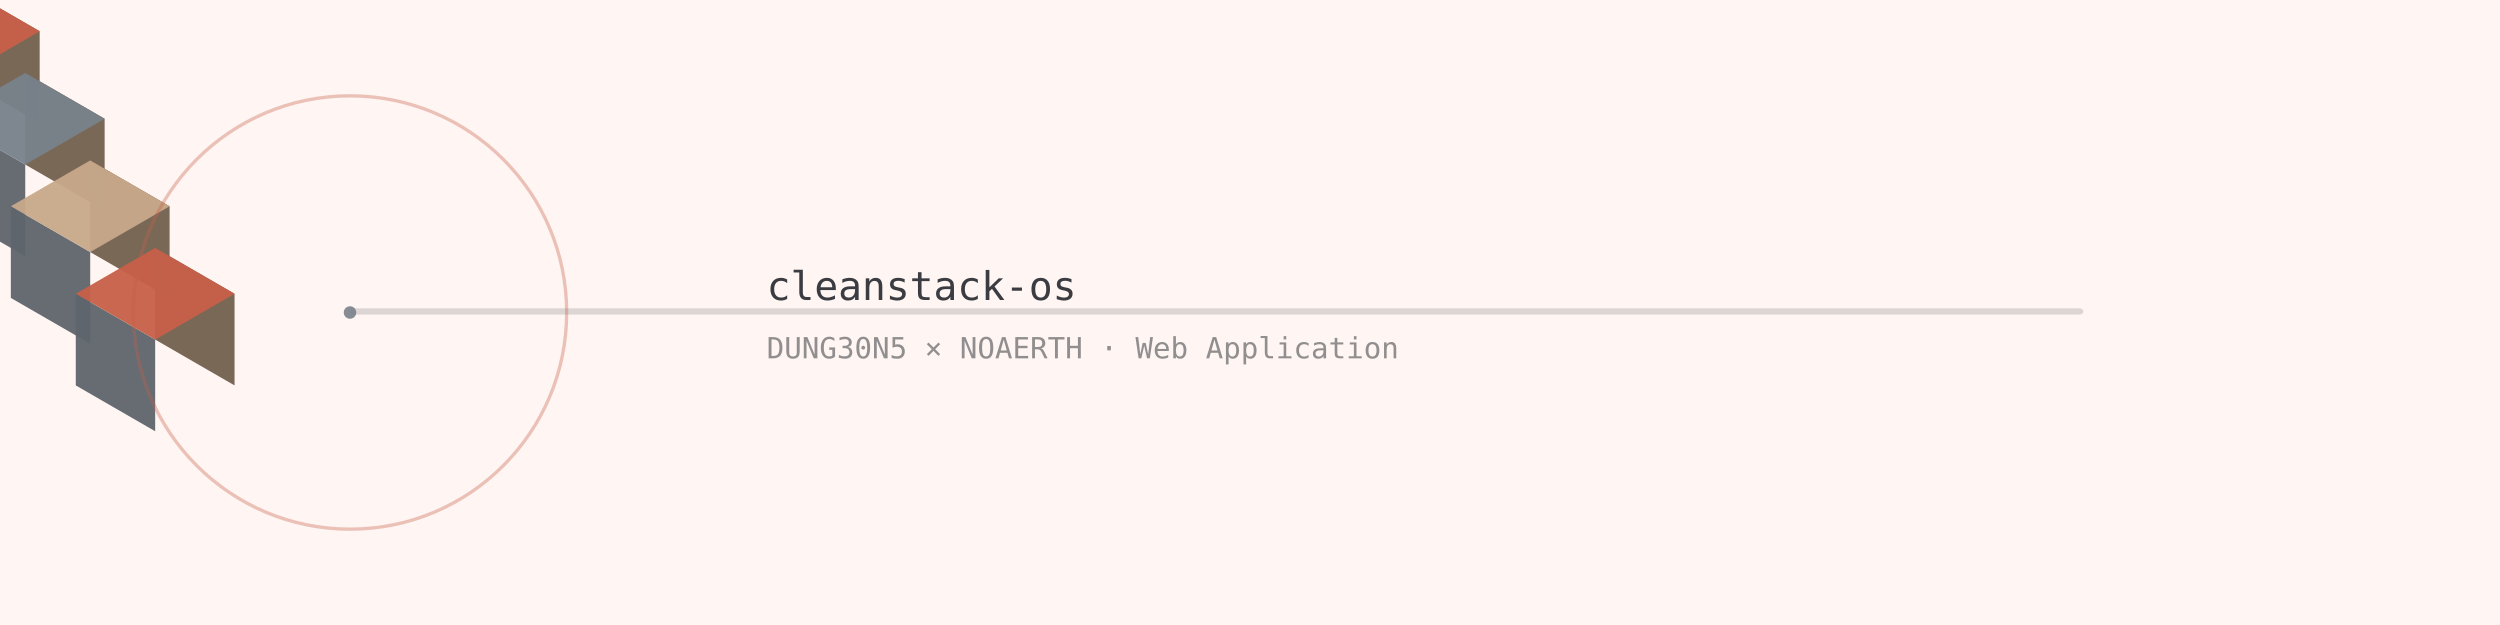
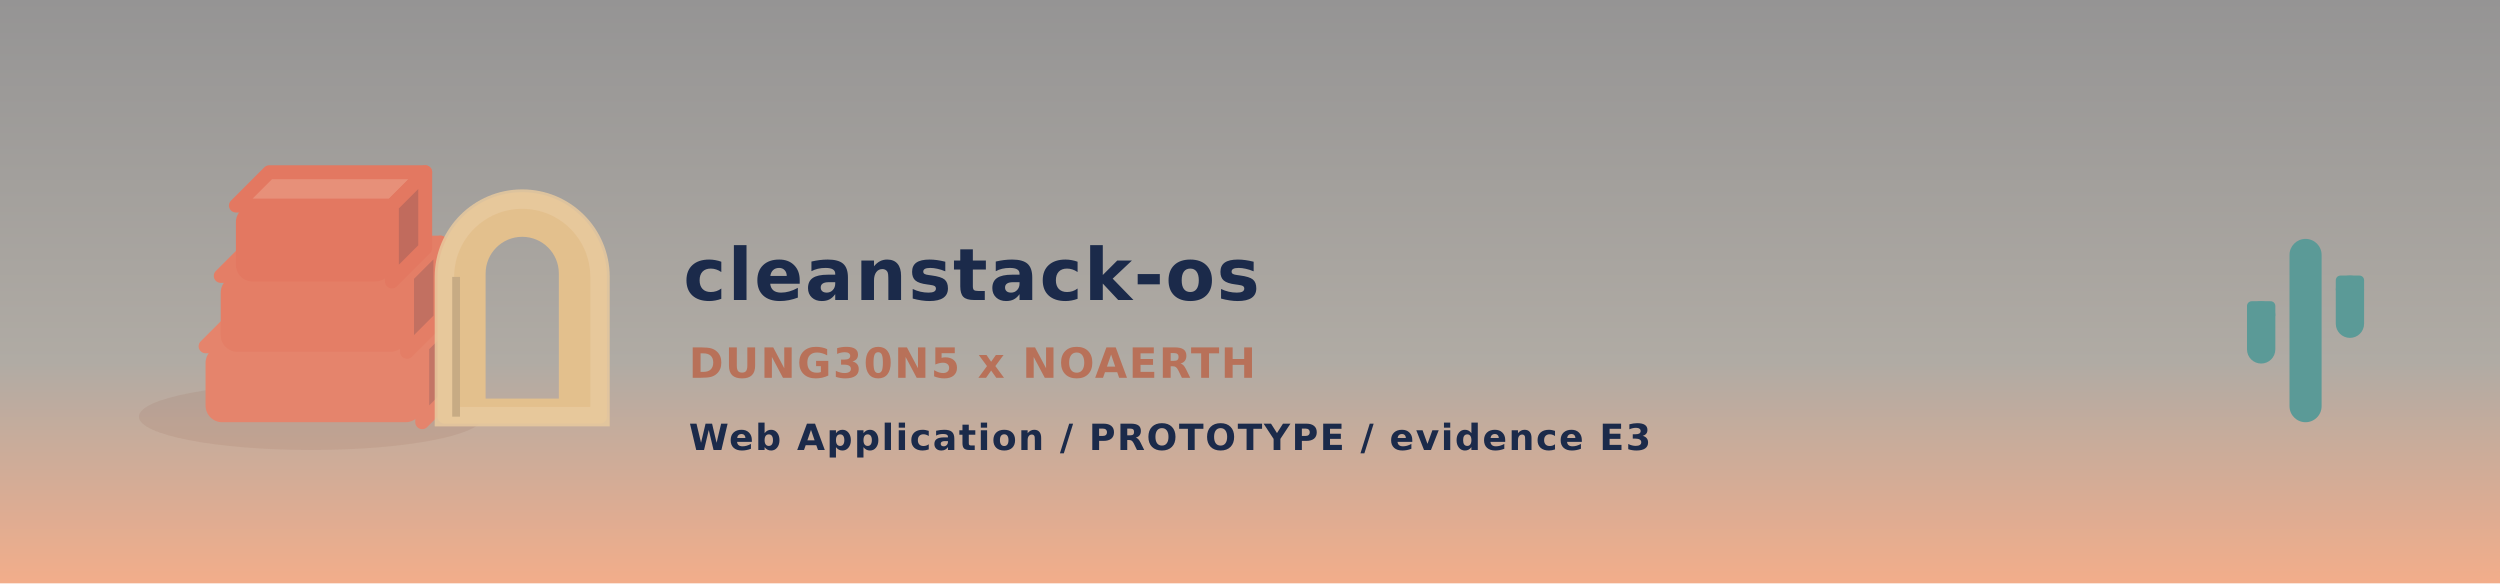
- <svg xmlns="http://www.w3.org/2000/svg" viewBox="0 0 1200 300" width="1200" height="300" role="img" aria-label="cleanstack-os identity object">
-   <rect width="1200" height="300" fill="#fff5f2" />
-   <defs>
-     <linearGradient id="gft" x1="0" y1="0" x2="1" y2="1">
-       <stop offset="0%" stop-color="#c75f48" />
-       <stop offset="100%" stop-color="#78818a" />
-     </linearGradient>
-   </defs>
-   <rect x="168.00" y="148.00" width="832.00" height="3.00" rx="2.00" fill="rgba(37,40,46,0.160)" opacity="1.00" />
-   <polygon points="-19.05,37.00 19.05,59.00 19.05,15.00 -19.05,-7.00" fill="#736150" opacity="0.95" />
-   <polygon points="-57.16,59.00 -19.05,81.00 -19.05,37.00 -57.16,15.00" fill="#5e656c" opacity="0.95" />
-   <polygon points="-19.05,-7.00 19.05,15.00 -19.05,37.00 -57.16,15.00" fill="#c75f48" opacity="0.95" />
-   <polygon points="12.12,79.00 50.23,101.00 50.23,57.00 12.12,35.00" fill="#736150" opacity="0.95" />
-   <polygon points="-25.98,101.00 12.12,123.00 12.12,79.00 -25.98,57.00" fill="#5e656c" opacity="0.95" />
-   <polygon points="12.12,35.00 50.23,57.00 12.12,79.00 -25.98,57.00" fill="#78818a" opacity="0.95" />
-   <polygon points="43.30,121.00 81.41,143.00 81.41,99.00 43.30,77.00" fill="#736150" opacity="0.95" />
-   <polygon points="5.20,143.00 43.30,165.00 43.30,121.00 5.20,99.00" fill="#5e656c" opacity="0.95" />
-   <polygon points="43.30,77.00 81.41,99.00 43.30,121.00 5.20,99.00" fill="#c7a88a" opacity="0.95" />
-   <polygon points="74.48,163.00 112.58,185.00 112.58,141.00 74.48,119.00" fill="#736150" opacity="0.95" />
-   <polygon points="36.37,185.00 74.48,207.00 74.48,163.00 36.37,141.00" fill="#5e656c" opacity="0.95" />
-   <polygon points="74.48,119.00 112.58,141.00 74.48,163.00 36.37,141.00" fill="#c75f48" opacity="0.95" />
+ <svg xmlns="http://www.w3.org/2000/svg" width="900" height="210" viewBox="0 0 900 210" role="img" aria-label="cleanstack-os - identity object">
+   <linearGradient id="skyf" x1="0" y1="0" x2="0" y2="1">
+     <stop offset="0" stop-color="#959494" />
+     <stop offset="0.62" stop-color="#b0aba4" />
+     <stop offset="1" stop-color="#f3ad8a" />
+   </linearGradient>
+   <rect width="900" height="210" fill="url(#skyf)" />
+   <rect x="0" y="352" width="900" height="-142" fill="#e9cda3" />
+   <rect x="0" y="352" width="900" height="3" fill="#ebd1a9" />
+   <ellipse cx="112" cy="150" rx="62" ry="12" fill="rgba(138,90,68,0.11)" />
  <g>
-     <circle cx="168.00" cy="150.00" r="104.00" fill="none" stroke="rgba(199,95,72,0.350)" stroke-width="1.60" opacity="1.00" />
-     <animate attributeName="opacity" values="0.25;1.0;0.25" dur="17.1s" begin="0s" repeatCount="indefinite" />
+     <path d="M74,124.67 L152,124.67 L164,112.67 L86,112.67 Z" fill="#e99a82" stroke="#e5846c" stroke-width="5" stroke-linejoin="round" />
+     <path d="M152,124.67 L164,112.67 L164,140 L152,152 Z" fill="#c37566" stroke="#e5846c" stroke-width="5" stroke-linejoin="round" />
+     <rect x="74" y="124.67" width="78" height="27.33" rx="6" fill="#e5846c" />
+     <path d="M79.46,99.33 L146.54,99.33 L158.54,87.33 L91.46,87.33 Z" fill="#e8957d" stroke="#e47e66" stroke-width="5" stroke-linejoin="round" />
+     <path d="M146.54,99.33 L158.54,87.33 L158.54,114.67 L146.54,126.67 Z" fill="#c27061" stroke="#e47e66" stroke-width="5" stroke-linejoin="round" />
+     <rect x="79.46" y="99.33" width="67.08" height="27.33" rx="6" fill="#e47e66" />
+     <path d="M84.92,74 L141.08,74 L153.08,62 L96.92,62 Z" fill="#e79079" stroke="#e37861" stroke-width="5" stroke-linejoin="round" />
+     <path d="M141.08,74 L153.08,62 L153.08,89.33 L141.08,101.33 Z" fill="#c16b5d" stroke="#e37861" stroke-width="5" stroke-linejoin="round" />
+     <rect x="84.92" y="74" width="56.16" height="27.33" rx="6" fill="#e37861" />
+     <animate attributeName="opacity" values="0.72;1;0.72" dur="6s" begin="0s" repeatCount="indefinite" />
  </g>
-   <circle cx="168" cy="150" r="3" fill="rgba(120,129,138,0.900)">
-     <animate attributeName="opacity" values="0.35;0.95;0.35" dur="17.1s" begin="0s" repeatCount="indefinite" />
-   </circle>
-   <text x="368" y="144" font-family="ui-monospace,Menlo,monospace" font-size="19" fill="rgba(37,40,46,0.900)">cleanstack-os</text>
-   <text x="368" y="172" font-family="ui-monospace,Menlo,monospace" font-size="14" fill="rgba(37,40,46,0.500)">DUNG30N5 × NOAERTH · Web Application</text>
+   <path d="M160,150 L160,99.68 A28,28 0 0 1 216,99.68 L216,150 Z M172.32,146 L172.32,98.43 A15.68,15.68 0 0 1 203.68,98.43 L203.68,146 Z" fill="#e3c08d" fill-rule="evenodd" stroke="#e3c08d" stroke-width="5" stroke-linejoin="round" />
+   <path d="M160,150 L160,99.68 A28,28 0 0 1 216,99.68 L216,150 Z" fill="none" stroke="#e8c99d" stroke-width="7" stroke-linecap="round" opacity="0.85" />
+   <rect x="162.8" y="99.68" width="2.8" height="50.32" fill="#c7ab84" />
+   <text x="246" y="108" font-family="Verdana,DejaVu Sans,sans-serif" font-size="26" font-weight="700" letter-spacing="0.6" fill="#1b2a4a" text-anchor="start">cleanstack-os</text>
+   <text x="248" y="136" font-family="Verdana,DejaVu Sans,sans-serif" font-size="15" font-weight="700" letter-spacing="0.6" fill="#b87159" text-anchor="start">DUNG30N5 x NOAERTH</text>
+   <text x="248" y="162" font-family="Verdana,DejaVu Sans,sans-serif" font-size="13" font-weight="700" letter-spacing="0.6" fill="#1b2a4a" text-anchor="start">Web Application  /  PROTOTYPE  /  evidence E3</text>
+   <rect x="824.22" y="86" width="11.56" height="66" rx="5.78" fill="#5b9a97" />
+   <rect x="808.92" y="108.44" width="10.2" height="22.44" rx="5.1" fill="#5b9a97" />
+   <rect x="808.92" y="108.44" width="10.2" height="6.6" rx="1.7" fill="#5b9a97" />
+   <rect x="840.88" y="99.2" width="10.2" height="22.44" rx="5.1" fill="#5b9a97" />
+   <rect x="840.88" y="99.2" width="10.2" height="6.6" rx="1.7" fill="#5b9a97" />
</svg>
